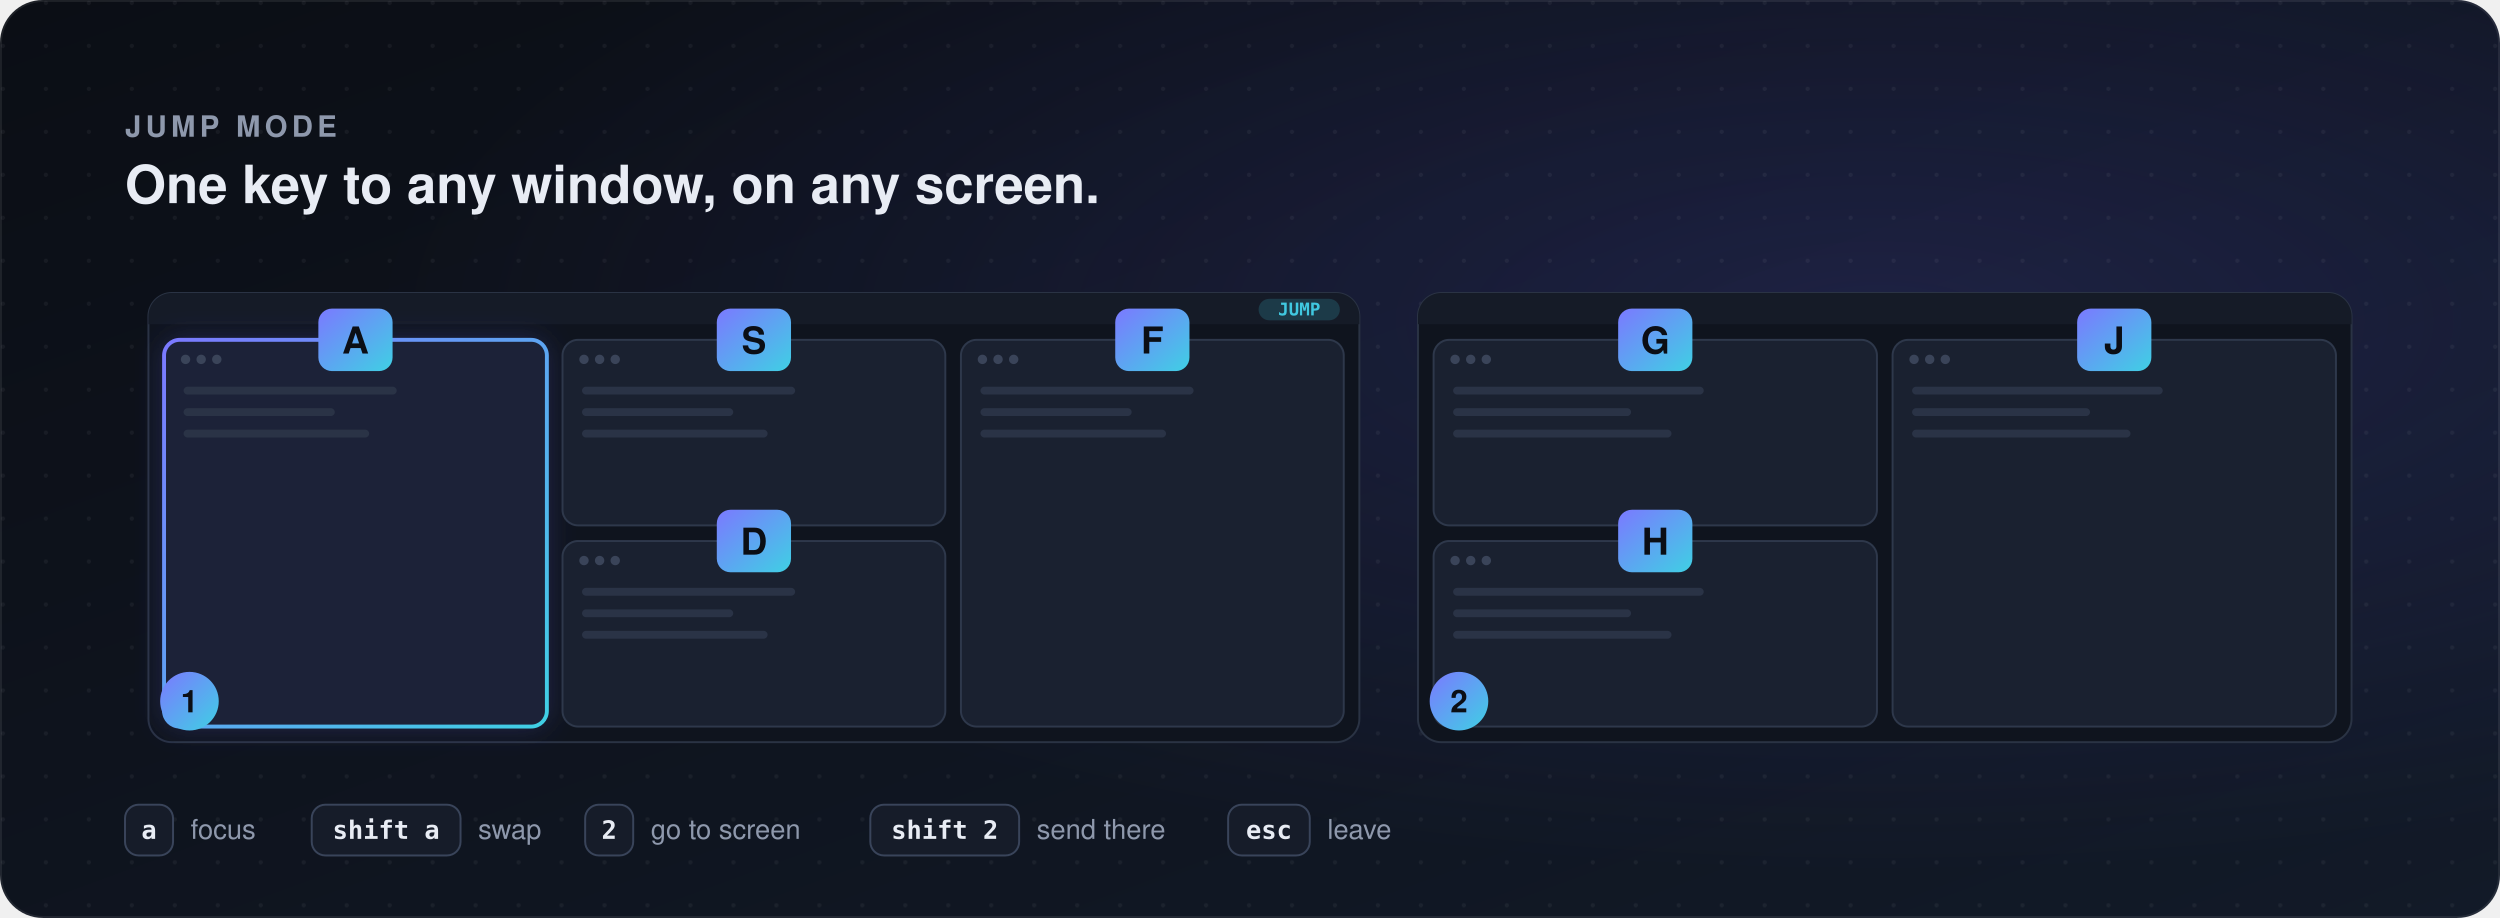
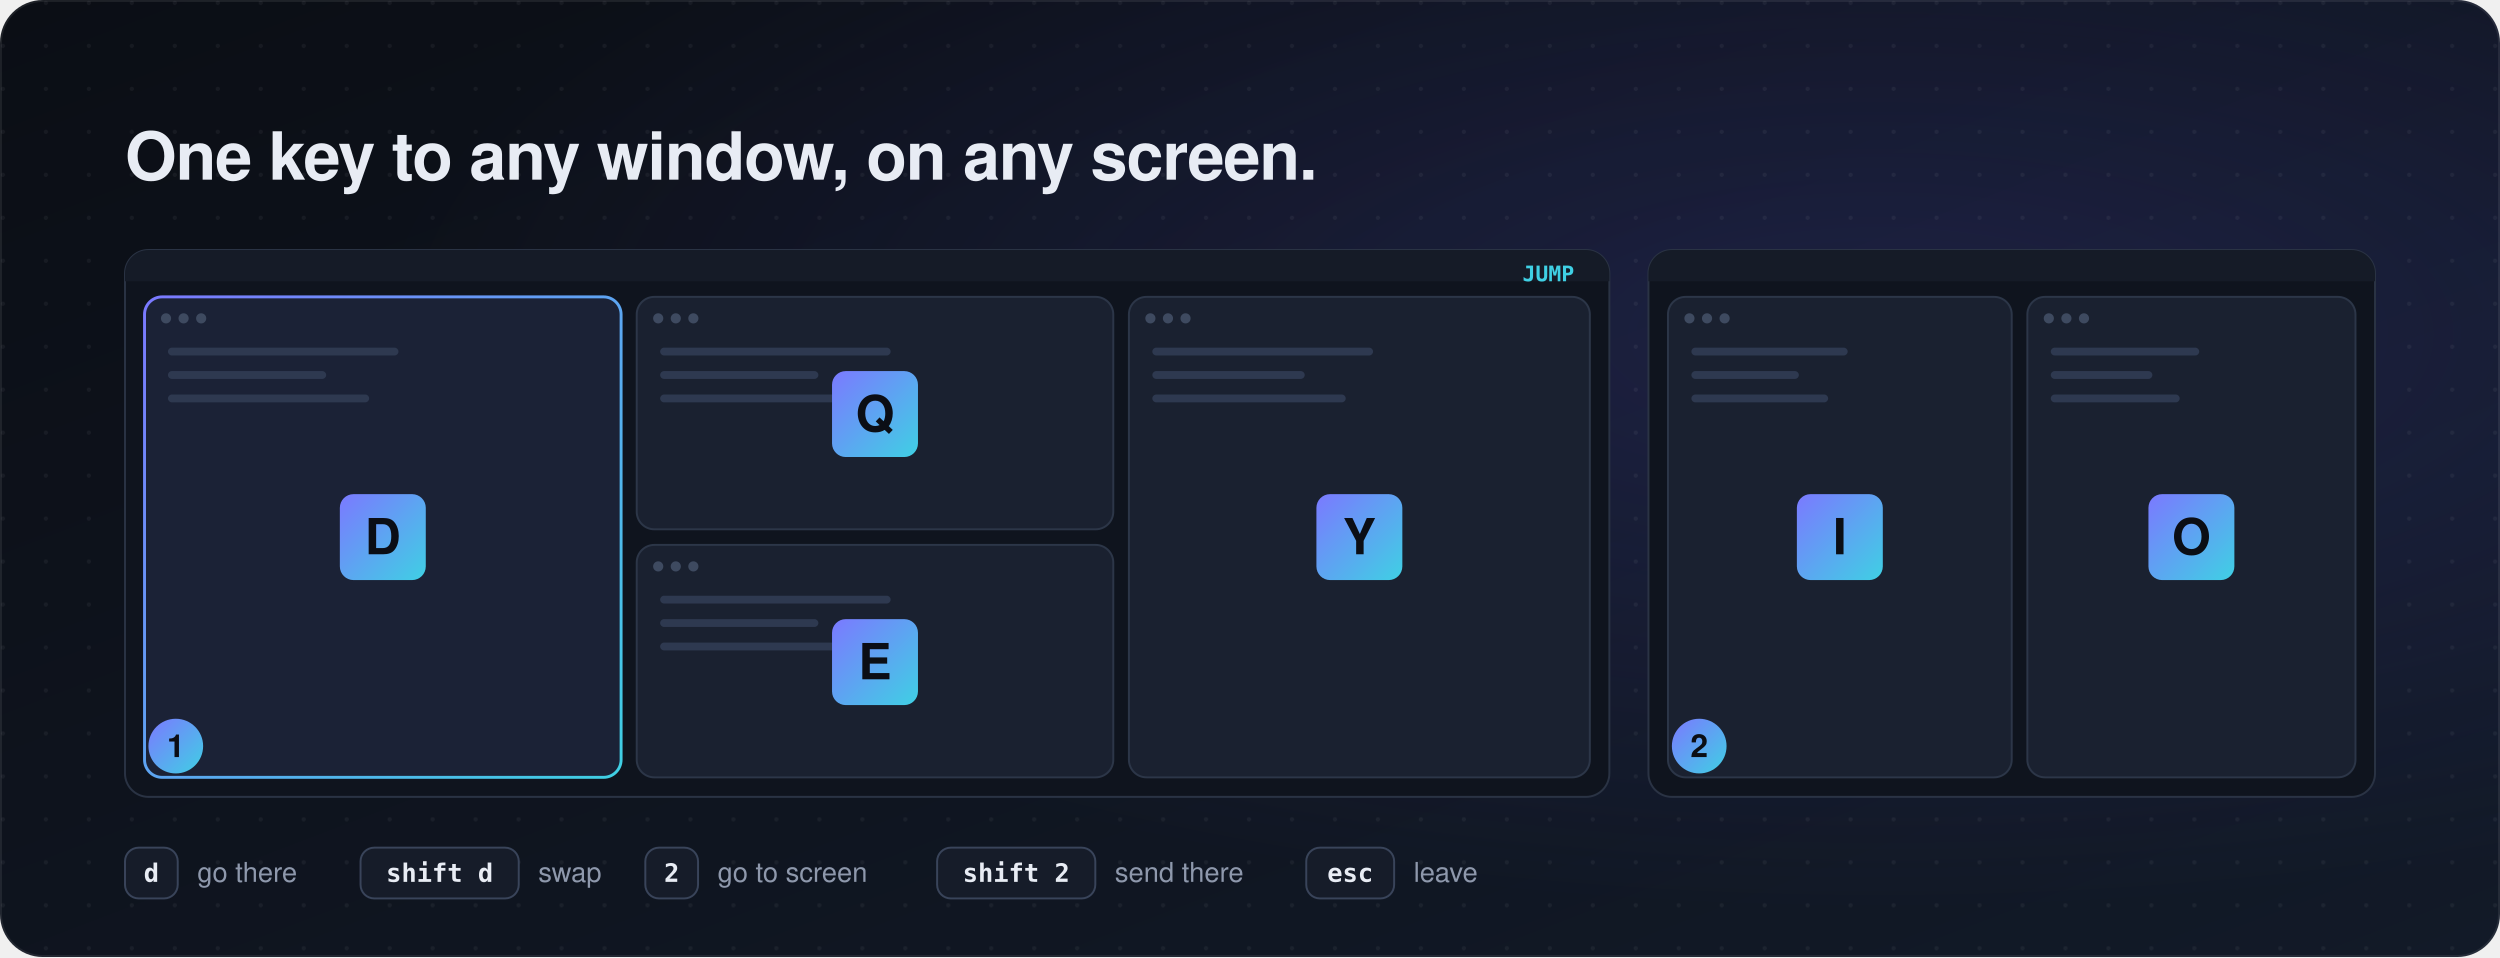
- <svg xmlns="http://www.w3.org/2000/svg" width="1280" height="470" viewBox="0 0 1280 470" role="img" aria-label="Jump mode: a letter on every window, a number on every screen">
+ <svg xmlns="http://www.w3.org/2000/svg" width="1280" height="490" viewBox="0 0 1280 490" role="img" aria-label="Jump mode: a letter on every window, a number on every screen">
  <defs>
    <linearGradient id="acc" x1="0" y1="0" x2="1" y2="1">
      <stop offset="0" stop-color="#7B79FF" />
      <stop offset="1" stop-color="#3FD0E4" />
    </linearGradient>
    <linearGradient id="bg" x1="0" y1="0" x2="1" y2="1">
      <stop offset="0" stop-color="#0B0E15" />
      <stop offset="1" stop-color="#121A28" />
    </linearGradient>
    <radialGradient id="halo" cx="0.75" cy="0.35" r="0.6">
      <stop offset="0" stop-color="#5E5CE6" stop-opacity="0.18" />
      <stop offset="1" stop-color="#5E5CE6" stop-opacity="0" />
    </radialGradient>
    <pattern id="dots" width="22" height="22" patternUnits="userSpaceOnUse">
      <circle cx="1.5" cy="1.5" r="1.1" fill="#FFFFFF" fill-opacity="0.05" />
    </pattern>
-     <filter id="glow" x="-20%" y="-20%" width="140%" height="140%">
-       <feGaussianBlur stdDeviation="7" result="b" />
-       <feMerge>
-         <feMergeNode in="b" />
-         <feMergeNode in="SourceGraphic" />
-       </feMerge>
-     </filter>
  </defs>
-   <rect width="1280" height="470" rx="22" fill="url(#bg)" />
-   <rect width="1280" height="470" rx="22" fill="url(#halo)" />
-   <rect width="1280" height="470" rx="22" fill="url(#dots)" />
-   <rect x="0.5" y="0.5" width="1279" height="469" rx="21.5" fill="none" stroke="#FFFFFF" stroke-opacity="0.08" />
-   <text x="64" y="70" font-family="system-ui, -apple-system, BlinkMacSystemFont, 'Segoe UI', Helvetica, Arial, sans-serif" font-size="15" font-weight="600" letter-spacing="2.2" fill="#8E98AC">JUMP MODE</text>
-   <text x="64" y="104" font-family="system-ui, -apple-system, BlinkMacSystemFont, 'Segoe UI', Helvetica, Arial, sans-serif" font-size="27" font-weight="600" fill="#E8ECF4">One key to any window, on any screen.</text>
-   <rect x="76" y="150" width="620" height="230" rx="12" fill="#0F141E" stroke="#2A3344" />
-   <path d="M76 162 a12 12 0 0 1 12 -12 h596 a12 12 0 0 1 12 12 v4 h-620 z" fill="#151B27" />
-   <rect x="644.4" y="153" width="41.6" height="11" rx="5.5" fill="#40C8E0" fill-opacity="0.18" />
-   <text x="665.2" y="161.5" text-anchor="middle" font-family="ui-monospace, SFMono-Regular, Menlo, Consolas, monospace" font-size="9" font-weight="700" fill="#40C8E0">JUMP</text>
-   <rect x="84.0" y="174" width="196.0" height="198.0" rx="8" fill="#5E5CE6" fill-opacity="0.25" filter="url(#glow)" />
-   <rect x="84.0" y="174" width="196.0" height="198.0" rx="8" fill="#1C2238" stroke="url(#acc)" stroke-width="2" />
-   <circle cx="95.0" cy="184" r="2.4" fill="#3A4459" />
-   <circle cx="103.0" cy="184" r="2.4" fill="#3A4459" />
-   <circle cx="111.0" cy="184" r="2.4" fill="#3A4459" />
-   <rect x="94.0" y="198" width="109.1" height="4" rx="2" fill="#2A3346" />
-   <rect x="94.0" y="209" width="77.4" height="4" rx="2" fill="#2A3346" />
-   <rect x="94.0" y="220" width="95.0" height="4" rx="2" fill="#2A3346" />
-   <rect x="163.0" y="158.0" width="38" height="32" rx="7" fill="url(#acc)" />
-   <text x="182.0" y="181.0" text-anchor="middle" font-family="system-ui, -apple-system, BlinkMacSystemFont, 'Segoe UI', Helvetica, Arial, sans-serif" font-size="19" font-weight="700" fill="#0B0E15">A</text>
-   <rect x="288.0" y="174" width="196.0" height="95.0" rx="8" fill="#1A2130" stroke="#2E384B" stroke-width="1" />
-   <circle cx="299.0" cy="184" r="2.4" fill="#3A4459" />
-   <circle cx="307.0" cy="184" r="2.4" fill="#3A4459" />
-   <circle cx="315.0" cy="184" r="2.4" fill="#3A4459" />
-   <rect x="298.0" y="198" width="109.1" height="4" rx="2" fill="#2A3346" />
-   <rect x="298.0" y="209" width="77.4" height="4" rx="2" fill="#2A3346" />
-   <rect x="298.0" y="220" width="95.0" height="4" rx="2" fill="#2A3346" />
-   <rect x="367.0" y="158.0" width="38" height="32" rx="7" fill="url(#acc)" />
-   <text x="386.0" y="181.0" text-anchor="middle" font-family="system-ui, -apple-system, BlinkMacSystemFont, 'Segoe UI', Helvetica, Arial, sans-serif" font-size="19" font-weight="700" fill="#0B0E15">S</text>
-   <rect x="288.0" y="277.0" width="196.0" height="95.0" rx="8" fill="#1A2130" stroke="#2E384B" stroke-width="1" />
-   <circle cx="299.0" cy="287.0" r="2.4" fill="#3A4459" />
-   <circle cx="307.0" cy="287.0" r="2.4" fill="#3A4459" />
-   <circle cx="315.0" cy="287.0" r="2.4" fill="#3A4459" />
-   <rect x="298.0" y="301.0" width="109.1" height="4" rx="2" fill="#2A3346" />
-   <rect x="298.0" y="312.0" width="77.4" height="4" rx="2" fill="#2A3346" />
-   <rect x="298.0" y="323.0" width="95.0" height="4" rx="2" fill="#2A3346" />
-   <rect x="367.0" y="261.0" width="38" height="32" rx="7" fill="url(#acc)" />
-   <text x="386.0" y="284.0" text-anchor="middle" font-family="system-ui, -apple-system, BlinkMacSystemFont, 'Segoe UI', Helvetica, Arial, sans-serif" font-size="19" font-weight="700" fill="#0B0E15">D</text>
-   <rect x="492.0" y="174" width="196.0" height="198.0" rx="8" fill="#1A2130" stroke="#2E384B" stroke-width="1" />
-   <circle cx="503.0" cy="184" r="2.4" fill="#3A4459" />
-   <circle cx="511.0" cy="184" r="2.4" fill="#3A4459" />
-   <circle cx="519.0" cy="184" r="2.4" fill="#3A4459" />
-   <rect x="502.0" y="198" width="109.1" height="4" rx="2" fill="#2A3346" />
-   <rect x="502.0" y="209" width="77.4" height="4" rx="2" fill="#2A3346" />
-   <rect x="502.0" y="220" width="95.0" height="4" rx="2" fill="#2A3346" />
-   <rect x="571.0" y="158.0" width="38" height="32" rx="7" fill="url(#acc)" />
-   <text x="590.0" y="181.0" text-anchor="middle" font-family="system-ui, -apple-system, BlinkMacSystemFont, 'Segoe UI', Helvetica, Arial, sans-serif" font-size="19" font-weight="700" fill="#0B0E15">F</text>
-   <circle cx="97" cy="359" r="15" fill="url(#acc)" stroke="none" />
-   <text x="97" y="364.7" text-anchor="middle" font-family="system-ui, -apple-system, BlinkMacSystemFont, 'Segoe UI', Helvetica, Arial, sans-serif" font-size="16" font-weight="700" fill="#0B0E15">1</text>
-   <rect x="726" y="150" width="478" height="230" rx="12" fill="#0F141E" stroke="#2A3344" />
-   <path d="M726 162 a12 12 0 0 1 12 -12 h454 a12 12 0 0 1 12 12 v4 h-478 z" fill="#151B27" />
-   <rect x="734.0" y="174" width="227.0" height="95.0" rx="8" fill="#1A2130" stroke="#2E384B" stroke-width="1" />
-   <circle cx="745.0" cy="184" r="2.4" fill="#3A4459" />
-   <circle cx="753.0" cy="184" r="2.4" fill="#3A4459" />
-   <circle cx="761.0" cy="184" r="2.4" fill="#3A4459" />
-   <rect x="744.0" y="198" width="128.3" height="4" rx="2" fill="#2A3346" />
-   <rect x="744.0" y="209" width="91.1" height="4" rx="2" fill="#2A3346" />
-   <rect x="744.0" y="220" width="111.8" height="4" rx="2" fill="#2A3346" />
-   <rect x="828.5" y="158.0" width="38" height="32" rx="7" fill="url(#acc)" />
-   <text x="847.5" y="181.0" text-anchor="middle" font-family="system-ui, -apple-system, BlinkMacSystemFont, 'Segoe UI', Helvetica, Arial, sans-serif" font-size="19" font-weight="700" fill="#0B0E15">G</text>
-   <rect x="734.0" y="277.0" width="227.0" height="95.0" rx="8" fill="#1A2130" stroke="#2E384B" stroke-width="1" />
-   <circle cx="745.0" cy="287.0" r="2.4" fill="#3A4459" />
-   <circle cx="753.0" cy="287.0" r="2.4" fill="#3A4459" />
-   <circle cx="761.0" cy="287.0" r="2.4" fill="#3A4459" />
-   <rect x="744.0" y="301.0" width="128.3" height="4" rx="2" fill="#2A3346" />
-   <rect x="744.0" y="312.0" width="91.1" height="4" rx="2" fill="#2A3346" />
-   <rect x="744.0" y="323.0" width="111.8" height="4" rx="2" fill="#2A3346" />
-   <rect x="828.5" y="261.0" width="38" height="32" rx="7" fill="url(#acc)" />
-   <text x="847.5" y="284.0" text-anchor="middle" font-family="system-ui, -apple-system, BlinkMacSystemFont, 'Segoe UI', Helvetica, Arial, sans-serif" font-size="19" font-weight="700" fill="#0B0E15">H</text>
-   <rect x="969.0" y="174" width="227.0" height="198.0" rx="8" fill="#1A2130" stroke="#2E384B" stroke-width="1" />
-   <circle cx="980.0" cy="184" r="2.4" fill="#3A4459" />
-   <circle cx="988.0" cy="184" r="2.4" fill="#3A4459" />
-   <circle cx="996.0" cy="184" r="2.4" fill="#3A4459" />
-   <rect x="979.0" y="198" width="128.3" height="4" rx="2" fill="#2A3346" />
-   <rect x="979.0" y="209" width="91.1" height="4" rx="2" fill="#2A3346" />
-   <rect x="979.0" y="220" width="111.8" height="4" rx="2" fill="#2A3346" />
-   <rect x="1063.5" y="158.0" width="38" height="32" rx="7" fill="url(#acc)" />
-   <text x="1082.5" y="181.0" text-anchor="middle" font-family="system-ui, -apple-system, BlinkMacSystemFont, 'Segoe UI', Helvetica, Arial, sans-serif" font-size="19" font-weight="700" fill="#0B0E15">J</text>
-   <circle cx="747" cy="359" r="15" fill="url(#acc)" stroke="none" />
-   <text x="747" y="364.7" text-anchor="middle" font-family="system-ui, -apple-system, BlinkMacSystemFont, 'Segoe UI', Helvetica, Arial, sans-serif" font-size="16" font-weight="700" fill="#0B0E15">2</text>
-   <rect x="64" y="412" width="24.6" height="26" rx="7" fill="#161C29" stroke="#39445A" />
-   <text x="76.3" y="429.5" text-anchor="middle" font-family="ui-monospace, SFMono-Regular, Menlo, Consolas, monospace" font-size="13" font-weight="600" fill="#E8ECF4">a</text>
-   <text x="97.6" y="429.5" font-family="system-ui, -apple-system, BlinkMacSystemFont, 'Segoe UI', Helvetica, Arial, sans-serif" font-size="14" fill="#8E98AC">focus</text>
-   <rect x="159.6" y="412" width="76.2" height="26" rx="7" fill="#161C29" stroke="#39445A" />
-   <text x="197.7" y="429.5" text-anchor="middle" font-family="ui-monospace, SFMono-Regular, Menlo, Consolas, monospace" font-size="13" font-weight="600" fill="#E8ECF4">shift a</text>
-   <text x="244.8" y="429.5" font-family="system-ui, -apple-system, BlinkMacSystemFont, 'Segoe UI', Helvetica, Arial, sans-serif" font-size="14" fill="#8E98AC">swap</text>
-   <rect x="299.6" y="412" width="24.6" height="26" rx="7" fill="#161C29" stroke="#39445A" />
-   <text x="311.9" y="429.5" text-anchor="middle" font-family="ui-monospace, SFMono-Regular, Menlo, Consolas, monospace" font-size="13" font-weight="600" fill="#E8ECF4">2</text>
-   <text x="333.2" y="429.5" font-family="system-ui, -apple-system, BlinkMacSystemFont, 'Segoe UI', Helvetica, Arial, sans-serif" font-size="14" fill="#8E98AC">go to screen</text>
-   <rect x="445.6" y="412" width="76.2" height="26" rx="7" fill="#161C29" stroke="#39445A" />
-   <text x="483.7" y="429.5" text-anchor="middle" font-family="ui-monospace, SFMono-Regular, Menlo, Consolas, monospace" font-size="13" font-weight="600" fill="#E8ECF4">shift 2</text>
-   <text x="530.8" y="429.5" font-family="system-ui, -apple-system, BlinkMacSystemFont, 'Segoe UI', Helvetica, Arial, sans-serif" font-size="14" fill="#8E98AC">send there</text>
-   <rect x="628.8" y="412" width="41.8" height="26" rx="7" fill="#161C29" stroke="#39445A" />
-   <text x="649.7" y="429.5" text-anchor="middle" font-family="ui-monospace, SFMono-Regular, Menlo, Consolas, monospace" font-size="13" font-weight="600" fill="#E8ECF4">esc</text>
-   <text x="679.6" y="429.5" font-family="system-ui, -apple-system, BlinkMacSystemFont, 'Segoe UI', Helvetica, Arial, sans-serif" font-size="14" fill="#8E98AC">leave</text>
+   <rect width="1280" height="490" rx="22" fill="url(#bg)" />
+   <rect width="1280" height="490" rx="22" fill="url(#halo)" />
+   <rect width="1280" height="490" rx="22" fill="url(#dots)" />
+   <rect x="0.5" y="0.5" width="1279" height="489" rx="21.5" fill="none" stroke="#FFFFFF" stroke-opacity="0.08" />
+   <text x="64" y="92" text-anchor="start" font-family="system-ui, -apple-system, BlinkMacSystemFont, 'Segoe UI', Helvetica, Arial, sans-serif" font-size="34" font-weight="600" letter-spacing="-0.5" fill="#E8ECF4">One key to any window, on any screen.</text>
+   <rect x="64" y="128" width="760" height="280" rx="12" fill="#0F141E" stroke="#2A3344" />
+   <path d="M64 140 a12 12 0 0 1 12 -12 h736 a12 12 0 0 1 12 12 v4 h-760 z" fill="#151B27" />
+   <rect x="74" y="152" width="244" height="246" rx="9" fill="#1B2236" stroke="url(#acc)" stroke-width="1.5" />
+   <circle cx="85" cy="163" r="2.6" fill="#3E4A60" />
+   <circle cx="94" cy="163" r="2.6" fill="#3E4A60" />
+   <circle cx="103" cy="163" r="2.6" fill="#3E4A60" />
+   <rect x="86" y="178" width="118" height="4" rx="2" fill="#2E3950" />
+   <rect x="86" y="190" width="81" height="4" rx="2" fill="#2E3950" />
+   <rect x="86" y="202" width="103" height="4" rx="2" fill="#2E3950" />
+   <rect x="326" y="152" width="244" height="119" rx="9" fill="#1A2130" stroke="#2C3648" />
+   <circle cx="337" cy="163" r="2.6" fill="#3E4A60" />
+   <circle cx="346" cy="163" r="2.6" fill="#3E4A60" />
+   <circle cx="355" cy="163" r="2.6" fill="#3E4A60" />
+   <rect x="338" y="178" width="118" height="4" rx="2" fill="#2E3950" />
+   <rect x="338" y="190" width="81" height="4" rx="2" fill="#2E3950" />
+   <rect x="338" y="202" width="103" height="4" rx="2" fill="#2E3950" />
+   <rect x="326" y="279" width="244" height="119" rx="9" fill="#1A2130" stroke="#2C3648" />
+   <circle cx="337" cy="290" r="2.6" fill="#3E4A60" />
+   <circle cx="346" cy="290" r="2.6" fill="#3E4A60" />
+   <circle cx="355" cy="290" r="2.6" fill="#3E4A60" />
+   <rect x="338" y="305" width="118" height="4" rx="2" fill="#2E3950" />
+   <rect x="338" y="317" width="81" height="4" rx="2" fill="#2E3950" />
+   <rect x="338" y="329" width="103" height="4" rx="2" fill="#2E3950" />
+   <rect x="578" y="152" width="236" height="246" rx="9" fill="#1A2130" stroke="#2C3648" />
+   <circle cx="589" cy="163" r="2.6" fill="#3E4A60" />
+   <circle cx="598" cy="163" r="2.6" fill="#3E4A60" />
+   <circle cx="607" cy="163" r="2.6" fill="#3E4A60" />
+   <rect x="590" y="178" width="113" height="4" rx="2" fill="#2E3950" />
+   <rect x="590" y="190" width="78" height="4" rx="2" fill="#2E3950" />
+   <rect x="590" y="202" width="99" height="4" rx="2" fill="#2E3950" />
+   <text x="806" y="144" text-anchor="end" font-family="ui-monospace, SFMono-Regular, Menlo, Consolas, monospace" font-size="11" font-weight="700" fill="#3FD0E4">JUMP</text>
+   <rect x="174.0" y="253.0" width="44" height="44" rx="7" fill="url(#acc)" />
+   <text x="196" y="283.8" text-anchor="middle" font-family="system-ui, -apple-system, BlinkMacSystemFont, 'Segoe UI', Helvetica, Arial, sans-serif" font-size="25.52" font-weight="700" fill="#0B0E15">D</text>
+   <rect x="426.0" y="190.0" width="44" height="44" rx="7" fill="url(#acc)" />
+   <text x="448" y="220.8" text-anchor="middle" font-family="system-ui, -apple-system, BlinkMacSystemFont, 'Segoe UI', Helvetica, Arial, sans-serif" font-size="25.52" font-weight="700" fill="#0B0E15">Q</text>
+   <rect x="426.0" y="317.0" width="44" height="44" rx="7" fill="url(#acc)" />
+   <text x="448" y="347.8" text-anchor="middle" font-family="system-ui, -apple-system, BlinkMacSystemFont, 'Segoe UI', Helvetica, Arial, sans-serif" font-size="25.52" font-weight="700" fill="#0B0E15">E</text>
+   <rect x="674.0" y="253.0" width="44" height="44" rx="7" fill="url(#acc)" />
+   <text x="696" y="283.8" text-anchor="middle" font-family="system-ui, -apple-system, BlinkMacSystemFont, 'Segoe UI', Helvetica, Arial, sans-serif" font-size="25.52" font-weight="700" fill="#0B0E15">Y</text>
+   <rect x="76.0" y="368.0" width="28" height="28" rx="14.0" fill="url(#acc)" />
+   <text x="90" y="387.6" text-anchor="middle" font-family="system-ui, -apple-system, BlinkMacSystemFont, 'Segoe UI', Helvetica, Arial, sans-serif" font-size="16.24" font-weight="700" fill="#0B0E15">1</text>
+   <rect x="844" y="128" width="372" height="280" rx="12" fill="#0F141E" stroke="#2A3344" />
+   <path d="M844 140 a12 12 0 0 1 12 -12 h348 a12 12 0 0 1 12 12 v4 h-372 z" fill="#151B27" />
+   <rect x="854" y="152" width="176" height="246" rx="9" fill="#1A2130" stroke="#2C3648" />
+   <circle cx="865" cy="163" r="2.6" fill="#3E4A60" />
+   <circle cx="874" cy="163" r="2.6" fill="#3E4A60" />
+   <circle cx="883" cy="163" r="2.6" fill="#3E4A60" />
+   <rect x="866" y="178" width="80" height="4" rx="2" fill="#2E3950" />
+   <rect x="866" y="190" width="55" height="4" rx="2" fill="#2E3950" />
+   <rect x="866" y="202" width="70" height="4" rx="2" fill="#2E3950" />
+   <rect x="1038" y="152" width="168" height="246" rx="9" fill="#1A2130" stroke="#2C3648" />
+   <circle cx="1049" cy="163" r="2.6" fill="#3E4A60" />
+   <circle cx="1058" cy="163" r="2.6" fill="#3E4A60" />
+   <circle cx="1067" cy="163" r="2.6" fill="#3E4A60" />
+   <rect x="1050" y="178" width="76" height="4" rx="2" fill="#2E3950" />
+   <rect x="1050" y="190" width="52" height="4" rx="2" fill="#2E3950" />
+   <rect x="1050" y="202" width="66" height="4" rx="2" fill="#2E3950" />
+   <rect x="920.0" y="253.0" width="44" height="44" rx="7" fill="url(#acc)" />
+   <text x="942" y="283.8" text-anchor="middle" font-family="system-ui, -apple-system, BlinkMacSystemFont, 'Segoe UI', Helvetica, Arial, sans-serif" font-size="25.52" font-weight="700" fill="#0B0E15">I</text>
+   <rect x="1100.0" y="253.0" width="44" height="44" rx="7" fill="url(#acc)" />
+   <text x="1122" y="283.8" text-anchor="middle" font-family="system-ui, -apple-system, BlinkMacSystemFont, 'Segoe UI', Helvetica, Arial, sans-serif" font-size="25.52" font-weight="700" fill="#0B0E15">O</text>
+   <rect x="856.0" y="368.0" width="28" height="28" rx="14.0" fill="url(#acc)" />
+   <text x="870" y="387.6" text-anchor="middle" font-family="system-ui, -apple-system, BlinkMacSystemFont, 'Segoe UI', Helvetica, Arial, sans-serif" font-size="16.24" font-weight="700" fill="#0B0E15">2</text>
+   <rect x="64" y="434" width="27" height="26" rx="7" fill="#161C29" stroke="#39445A" />
+   <text x="77.5" y="451.5" text-anchor="middle" font-family="ui-monospace, SFMono-Regular, Menlo, Consolas, monospace" font-size="13" font-weight="600" fill="#E8ECF4">d</text>
+   <text x="101" y="451.5" text-anchor="start" font-family="system-ui, -apple-system, BlinkMacSystemFont, 'Segoe UI', Helvetica, Arial, sans-serif" font-size="14" font-weight="400" fill="#8E98AC">go there</text>
+   <rect x="184.6" y="434" width="81" height="26" rx="7" fill="#161C29" stroke="#39445A" />
+   <text x="225.1" y="451.5" text-anchor="middle" font-family="ui-monospace, SFMono-Regular, Menlo, Consolas, monospace" font-size="13" font-weight="600" fill="#E8ECF4">shift d</text>
+   <text x="275.6" y="451.5" text-anchor="start" font-family="system-ui, -apple-system, BlinkMacSystemFont, 'Segoe UI', Helvetica, Arial, sans-serif" font-size="14" font-weight="400" fill="#8E98AC">swap</text>
+   <rect x="330.4" y="434" width="27" height="26" rx="7" fill="#161C29" stroke="#39445A" />
+   <text x="343.9" y="451.5" text-anchor="middle" font-family="ui-monospace, SFMono-Regular, Menlo, Consolas, monospace" font-size="13" font-weight="600" fill="#E8ECF4">2</text>
+   <text x="367.4" y="451.5" text-anchor="start" font-family="system-ui, -apple-system, BlinkMacSystemFont, 'Segoe UI', Helvetica, Arial, sans-serif" font-size="14" font-weight="400" fill="#8E98AC">go to screen</text>
+   <rect x="479.8" y="434" width="81" height="26" rx="7" fill="#161C29" stroke="#39445A" />
+   <text x="520.3" y="451.5" text-anchor="middle" font-family="ui-monospace, SFMono-Regular, Menlo, Consolas, monospace" font-size="13" font-weight="600" fill="#E8ECF4">shift 2</text>
+   <text x="570.8" y="451.5" text-anchor="start" font-family="system-ui, -apple-system, BlinkMacSystemFont, 'Segoe UI', Helvetica, Arial, sans-serif" font-size="14" font-weight="400" fill="#8E98AC">send there</text>
+   <rect x="668.8" y="434" width="45" height="26" rx="7" fill="#161C29" stroke="#39445A" />
+   <text x="691.3" y="451.5" text-anchor="middle" font-family="ui-monospace, SFMono-Regular, Menlo, Consolas, monospace" font-size="13" font-weight="600" fill="#E8ECF4">esc</text>
+   <text x="723.8" y="451.5" text-anchor="start" font-family="system-ui, -apple-system, BlinkMacSystemFont, 'Segoe UI', Helvetica, Arial, sans-serif" font-size="14" font-weight="400" fill="#8E98AC">leave</text>
</svg>
